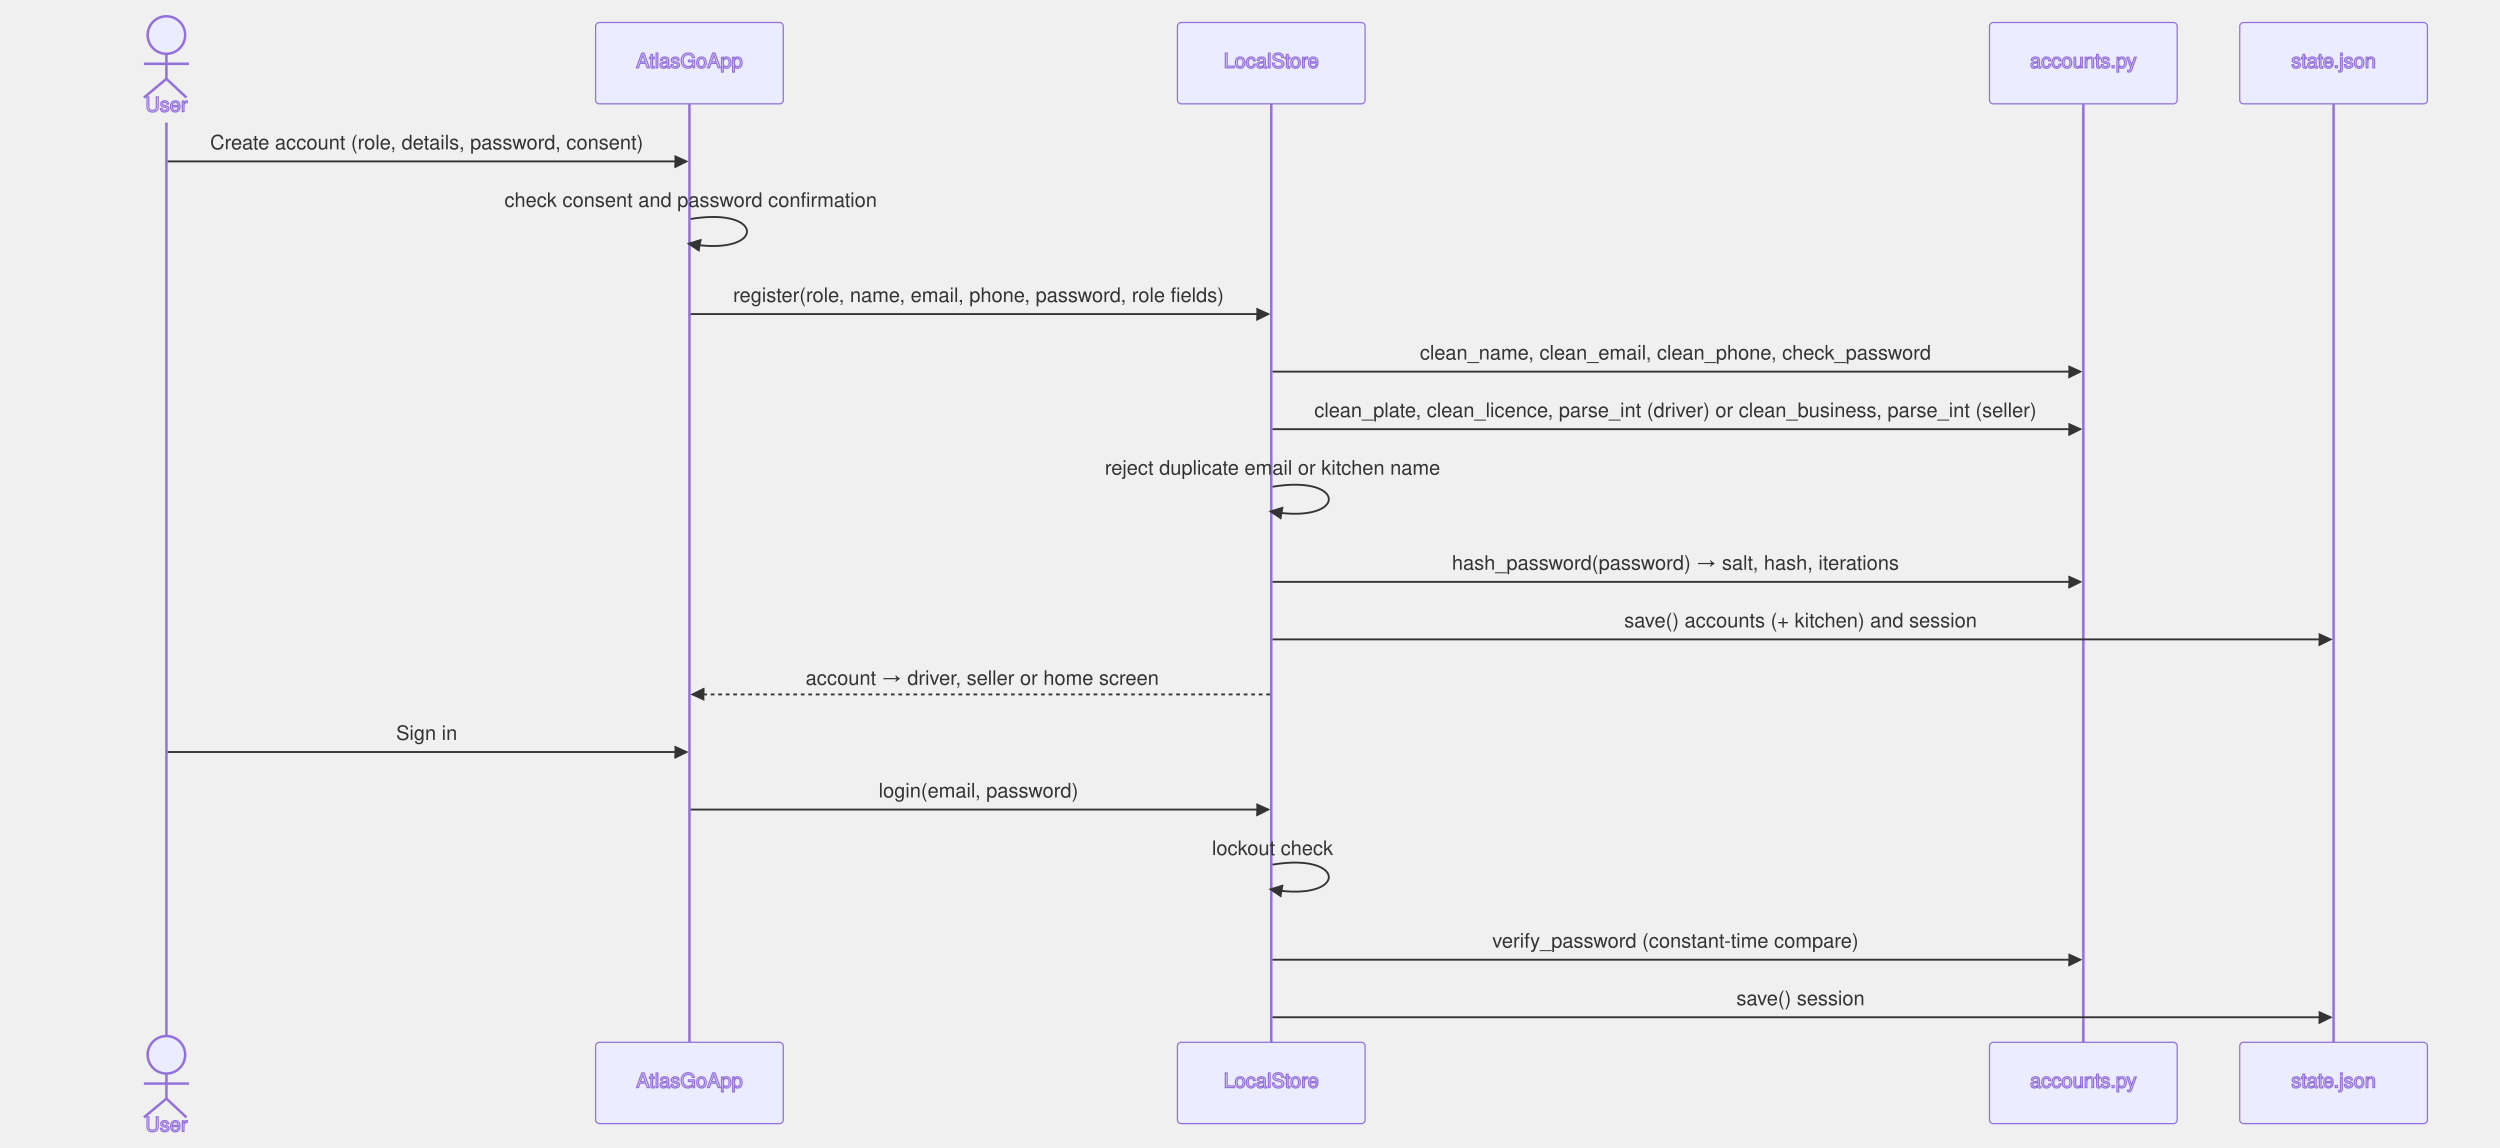
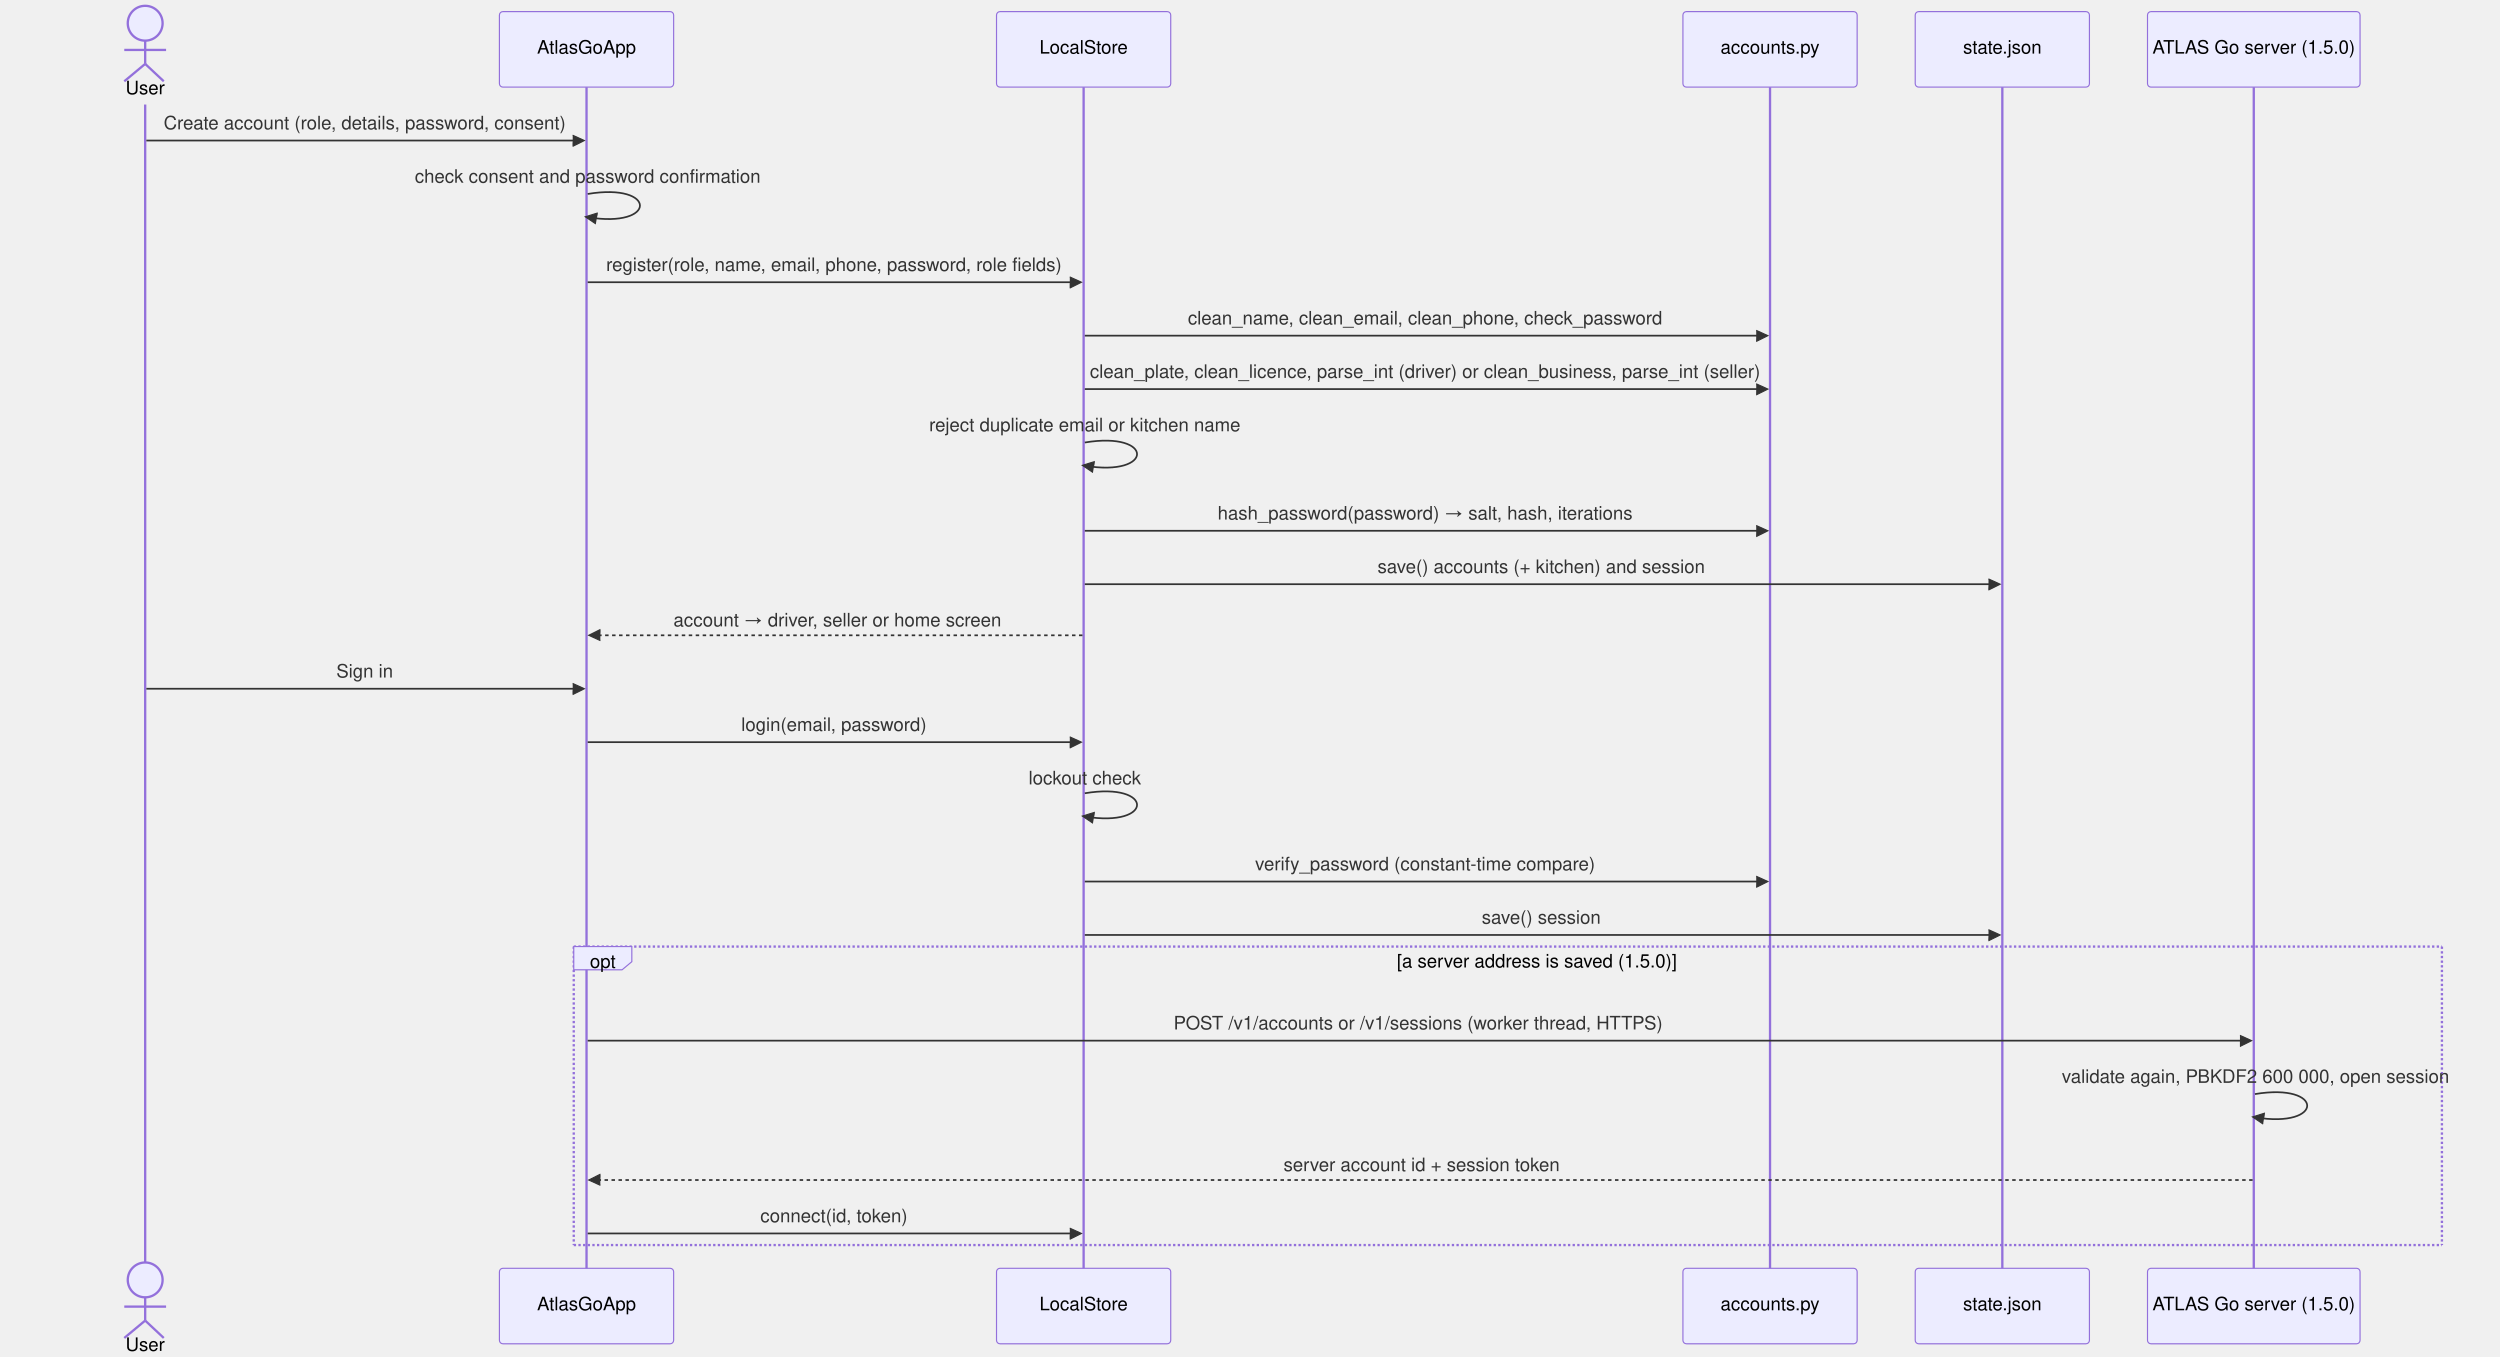
- <svg xmlns="http://www.w3.org/2000/svg" width="1998" height="917" font-family="Helvetica,Arial,sans-serif" style="background-color:#fff" viewBox="-58 -18 1998 917">
-   <rect width="150" height="65" x="1732" y="815" fill="#ececff" stroke="#9370db" rx="3" ry="3" />
-   <text x="1807" y="847.5" fill="#ececff" stroke="#9370db" alignment-baseline="central" dominant-baseline="central" font-size="16" text-anchor="middle">
-     <tspan x="1807" dy="0">state.json</tspan>
-   </text>
-   <rect width="150" height="65" x="1532" y="815" fill="#ececff" stroke="#9370db" rx="3" ry="3" />
-   <text x="1607" y="847.5" fill="#ececff" stroke="#9370db" alignment-baseline="central" dominant-baseline="central" font-size="16" text-anchor="middle">
-     <tspan x="1607" dy="0">accounts.py</tspan>
-   </text>
-   <rect width="150" height="65" x="883" y="815" fill="#ececff" stroke="#9370db" rx="3" ry="3" />
-   <text x="958" y="847.5" fill="#ececff" stroke="#9370db" alignment-baseline="central" dominant-baseline="central" font-size="16" text-anchor="middle">
-     <tspan x="958" dy="0">LocalStore</tspan>
-   </text>
-   <rect width="150" height="65" x="418" y="815" fill="#ececff" stroke="#9370db" rx="3" ry="3" />
-   <text x="493" y="847.5" fill="#ececff" stroke="#9370db" alignment-baseline="central" dominant-baseline="central" font-size="16" text-anchor="middle">
-     <tspan x="493" dy="0">AtlasGoApp</tspan>
-   </text>
-   <path fill="#ececff" stroke="#9370db" stroke-width="2" d="M1807 65v750" />
-   <rect width="150" height="65" x="1732" fill="#ececff" stroke="#9370db" rx="3" ry="3" />
-   <text x="1807" y="32.5" fill="#ececff" stroke="#9370db" alignment-baseline="central" dominant-baseline="central" font-size="16" text-anchor="middle">
-     <tspan x="1807" dy="0">state.json</tspan>
-   </text>
-   <path fill="#ececff" stroke="#9370db" stroke-width="2" d="M1607 65v750" />
-   <rect width="150" height="65" x="1532" fill="#ececff" stroke="#9370db" rx="3" ry="3" />
-   <text x="1607" y="32.5" fill="#ececff" stroke="#9370db" alignment-baseline="central" dominant-baseline="central" font-size="16" text-anchor="middle">
-     <tspan x="1607" dy="0">accounts.py</tspan>
-   </text>
-   <path fill="#ececff" stroke="#9370db" stroke-width="2" d="M958 65v750" />
-   <rect width="150" height="65" x="883" fill="#ececff" stroke="#9370db" rx="3" ry="3" />
-   <text x="958" y="32.5" fill="#ececff" stroke="#9370db" alignment-baseline="central" dominant-baseline="central" font-size="16" text-anchor="middle">
-     <tspan x="958" dy="0">LocalStore</tspan>
-   </text>
-   <path fill="#ececff" stroke="#9370db" stroke-width="2" d="M493 65v750" />
-   <rect width="150" height="65" x="418" fill="#ececff" stroke="#9370db" rx="3" ry="3" />
-   <text x="493" y="32.5" fill="#ececff" stroke="#9370db" alignment-baseline="central" dominant-baseline="central" font-size="16" text-anchor="middle">
-     <tspan x="493" dy="0">AtlasGoApp</tspan>
-   </text>
-   <path fill="#ececff" stroke="#9370db" stroke-width="2" d="M75 80v735" />
-   <defs>
-     <marker id="a" markerHeight="12" markerUnits="userSpaceOnUse" markerWidth="12" orient="auto-start-reverse" refX="7.9" refY="5">
-       <path fill="#333" stroke="#333" d="m-1 0 11 5-10 5z" />
-     </marker>
-   </defs>
-   <g fill="#ececff" stroke="#9370db">
-     <path stroke-width="2" d="M75 25v20M57 33h36M57 60l18-15m0 0 16 15" />
-     <circle cx="75" cy="10" r="15" stroke-width="2" />
-     <text x="75" y="67.5" alignment-baseline="central" dominant-baseline="central" font-size="16" text-anchor="middle">
+ <svg xmlns="http://www.w3.org/2000/svg" id="d1" width="100%" style="max-width: 2152.5px; background-color: transparent;" viewBox="-50 -10 2152.5 1168" role="graphics-document document" aria-roledescription="sequence">
+   <g>
+     <rect x="1799" y="1082" fill="#eaeaea" stroke="#666" width="183" height="65" name="Server" rx="3" ry="3" class="actor actor-bottom" />
+     <text x="1890.5" y="1114.5" dominant-baseline="central" alignment-baseline="central" class="actor actor-box" style="text-anchor: middle; font-size: 16px; font-weight: 400;">
+       <tspan x="1890.5" dy="0">ATLAS Go server (1.5.0)</tspan>
+     </text>
+   </g>
+   <g>
+     <rect x="1599" y="1082" fill="#eaeaea" stroke="#666" width="150" height="65" name="File" rx="3" ry="3" class="actor actor-bottom" />
+     <text x="1674" y="1114.5" dominant-baseline="central" alignment-baseline="central" class="actor actor-box" style="text-anchor: middle; font-size: 16px; font-weight: 400;">
+       <tspan x="1674" dy="0">state.json</tspan>
+     </text>
+   </g>
+   <g>
+     <rect x="1399" y="1082" fill="#eaeaea" stroke="#666" width="150" height="65" name="Acc" rx="3" ry="3" class="actor actor-bottom" />
+     <text x="1474" y="1114.5" dominant-baseline="central" alignment-baseline="central" class="actor actor-box" style="text-anchor: middle; font-size: 16px; font-weight: 400;">
+       <tspan x="1474" dy="0">accounts.py</tspan>
+     </text>
+   </g>
+   <g>
+     <rect x="808" y="1082" fill="#eaeaea" stroke="#666" width="150" height="65" name="Store" rx="3" ry="3" class="actor actor-bottom" />
+     <text x="883" y="1114.5" dominant-baseline="central" alignment-baseline="central" class="actor actor-box" style="text-anchor: middle; font-size: 16px; font-weight: 400;">
+       <tspan x="883" dy="0">LocalStore</tspan>
+     </text>
+   </g>
+   <g>
+     <rect x="380" y="1082" fill="#eaeaea" stroke="#666" width="150" height="65" name="UI" rx="3" ry="3" class="actor actor-bottom" />
+     <text x="455" y="1114.5" dominant-baseline="central" alignment-baseline="central" class="actor actor-box" style="text-anchor: middle; font-size: 16px; font-weight: 400;">
+       <tspan x="455" dy="0">AtlasGoApp</tspan>
+     </text>
+   </g>
+   <g />
+   <g>
+     <line id="actor5" x1="1890.5" y1="65" x2="1890.5" y2="1082" class="actor-line 200" stroke-width="0.5px" stroke="#999" name="Server" data-et="life-line" data-id="Server" />
+     <g id="root-5" data-et="participant" data-type="participant" data-id="Server">
+       <rect x="1799" y="0" fill="#eaeaea" stroke="#666" width="183" height="65" name="Server" rx="3" ry="3" class="actor actor-top" />
+       <text x="1890.5" y="32.5" dominant-baseline="central" alignment-baseline="central" class="actor actor-box" style="text-anchor: middle; font-size: 16px; font-weight: 400;">
+         <tspan x="1890.5" dy="0">ATLAS Go server (1.5.0)</tspan>
+       </text>
+     </g>
+   </g>
+   <g>
+     <line id="actor4" x1="1674" y1="65" x2="1674" y2="1082" class="actor-line 200" stroke-width="0.5px" stroke="#999" name="File" data-et="life-line" data-id="File" />
+     <g id="root-4" data-et="participant" data-type="participant" data-id="File">
+       <rect x="1599" y="0" fill="#eaeaea" stroke="#666" width="150" height="65" name="File" rx="3" ry="3" class="actor actor-top" />
+       <text x="1674" y="32.5" dominant-baseline="central" alignment-baseline="central" class="actor actor-box" style="text-anchor: middle; font-size: 16px; font-weight: 400;">
+         <tspan x="1674" dy="0">state.json</tspan>
+       </text>
+     </g>
+   </g>
+   <g>
+     <line id="actor3" x1="1474" y1="65" x2="1474" y2="1082" class="actor-line 200" stroke-width="0.5px" stroke="#999" name="Acc" data-et="life-line" data-id="Acc" />
+     <g id="root-3" data-et="participant" data-type="participant" data-id="Acc">
+       <rect x="1399" y="0" fill="#eaeaea" stroke="#666" width="150" height="65" name="Acc" rx="3" ry="3" class="actor actor-top" />
+       <text x="1474" y="32.5" dominant-baseline="central" alignment-baseline="central" class="actor actor-box" style="text-anchor: middle; font-size: 16px; font-weight: 400;">
+         <tspan x="1474" dy="0">accounts.py</tspan>
+       </text>
+     </g>
+   </g>
+   <g>
+     <line id="actor2" x1="883" y1="65" x2="883" y2="1082" class="actor-line 200" stroke-width="0.5px" stroke="#999" name="Store" data-et="life-line" data-id="Store" />
+     <g id="root-2" data-et="participant" data-type="participant" data-id="Store">
+       <rect x="808" y="0" fill="#eaeaea" stroke="#666" width="150" height="65" name="Store" rx="3" ry="3" class="actor actor-top" />
+       <text x="883" y="32.5" dominant-baseline="central" alignment-baseline="central" class="actor actor-box" style="text-anchor: middle; font-size: 16px; font-weight: 400;">
+         <tspan x="883" dy="0">LocalStore</tspan>
+       </text>
+     </g>
+   </g>
+   <g>
+     <line id="actor1" x1="455" y1="65" x2="455" y2="1082" class="actor-line 200" stroke-width="0.5px" stroke="#999" name="UI" data-et="life-line" data-id="UI" />
+     <g id="root-1" data-et="participant" data-type="participant" data-id="UI">
+       <rect x="380" y="0" fill="#eaeaea" stroke="#666" width="150" height="65" name="UI" rx="3" ry="3" class="actor actor-top" />
+       <text x="455" y="32.5" dominant-baseline="central" alignment-baseline="central" class="actor actor-box" style="text-anchor: middle; font-size: 16px; font-weight: 400;">
+         <tspan x="455" dy="0">AtlasGoApp</tspan>
+       </text>
+     </g>
+   </g>
+   <g>
+     <line id="actor0" x1="75" y1="80" x2="75" y2="1082" class="actor-line 200" stroke-width="0.5px" stroke="#999" name="User" data-et="life-line" data-id="User" />
+   </g>
+   <style>#d1{font-family:Helvetica,Arial,sans-serif;font-size:16px;fill:#333;}@keyframes edge-animation-frame{from{stroke-dashoffset:0;}}@keyframes dash{to{stroke-dashoffset:0;}}#d1 .edge-animation-slow{stroke-dasharray:9,5!important;stroke-dashoffset:900;animation:dash 50s linear infinite;stroke-linecap:round;}#d1 .edge-animation-fast{stroke-dasharray:9,5!important;stroke-dashoffset:900;animation:dash 20s linear infinite;stroke-linecap:round;}#d1 .error-icon{fill:#552222;}#d1 .error-text{fill:#552222;stroke:#552222;}#d1 .edge-thickness-normal{stroke-width:1px;}#d1 .edge-thickness-thick{stroke-width:3.5px;}#d1 .edge-pattern-solid{stroke-dasharray:0;}#d1 .edge-thickness-invisible{stroke-width:0;fill:none;}#d1 .edge-pattern-dashed{stroke-dasharray:3;}#d1 .edge-pattern-dotted{stroke-dasharray:2;}#d1 .marker{fill:#333333;stroke:#333333;}#d1 .marker.cross{stroke:#333333;}#d1 svg{font-family:Helvetica,Arial,sans-serif;font-size:16px;}#d1 p{margin:0;}#d1 .actor{stroke:#9370DB;fill:#ECECFF;stroke-width:1;}#d1 rect.actor.outer-path[data-look="neo"]{filter:drop-shadow(1px 2px 2px rgba(185, 185, 185, 1));}#d1 rect.note[data-look="neo"]{stroke:#aaaa33;fill:#fff5ad;filter:drop-shadow(1px 2px 2px rgba(185, 185, 185, 1));}#d1 text.actor&gt;tspan{fill:black;stroke:none;}#d1 .actor-line{stroke:#9370DB;}#d1 .innerArc{stroke-width:1.5;stroke-dasharray:none;}#d1 .messageLine0{stroke-width:1.5;stroke-dasharray:none;stroke:#333;}#d1 .messageLine1{stroke-width:1.5;stroke-dasharray:2,2;stroke:#333;}#d1 [id$="-arrowhead"] path{fill:#333;stroke:#333;}#d1 .sequenceNumber{fill:white;}#d1 [id$="-sequencenumber"]{fill:#333;}#d1 [id$="-crosshead"] path{fill:#333;stroke:#333;}#d1 .messageText{fill:#333;stroke:none;}#d1 .labelBox{stroke:#9370DB;fill:#ECECFF;filter:none;}#d1 .labelText,#d1 .labelText&gt;tspan{fill:black;stroke:none;}#d1 .loopText,#d1 .loopText&gt;tspan{fill:black;stroke:none;}#d1 .sectionTitle,#d1 .sectionTitle&gt;tspan{fill:black;stroke:none;}#d1 .loopLine{stroke-width:2px;stroke-dasharray:2,2;stroke:#9370DB;fill:#9370DB;}#d1 .note{stroke:#aaaa33;fill:#fff5ad;}#d1 .noteText,#d1 .noteText&gt;tspan{fill:black;stroke:none;font-weight:normal;}#d1 .activation0{fill:#f4f4f4;stroke:#666;}#d1 .activation1{fill:#f4f4f4;stroke:#666;}#d1 .activation2{fill:#f4f4f4;stroke:#666;}#d1 .actorPopupMenu{position:absolute;}#d1 .actorPopupMenuPanel{position:absolute;fill:#ECECFF;box-shadow:0px 8px 16px 0px rgba(0,0,0,0.2);filter:drop-shadow(3px 5px 2px rgb(0 0 0 / 0.4));}#d1 .actor-man circle,#d1 line{fill:#ECECFF;stroke-width:2px;}#d1 g rect.rect{filter:drop-shadow(1px 2px 2px rgba(185, 185, 185, 1));stroke:#9370DB;}#d1 .node .neo-node{stroke:#9370DB;}#d1 [data-look="neo"].node rect,#d1 [data-look="neo"].cluster rect,#d1 [data-look="neo"].node polygon{stroke:#9370DB;filter:drop-shadow(1px 2px 2px rgba(185, 185, 185, 1));}#d1 [data-look="neo"].swimlane.cluster rect{filter:none;}#d1 [data-look="neo"].node path{stroke:#9370DB;stroke-width:1px;}#d1 [data-look="neo"].node .outer-path{filter:drop-shadow(1px 2px 2px rgba(185, 185, 185, 1));}#d1 [data-look="neo"].node .neo-line path{stroke:#9370DB;filter:none;}#d1 [data-look="neo"].node circle{stroke:#9370DB;filter:drop-shadow(1px 2px 2px rgba(185, 185, 185, 1));}#d1 [data-look="neo"].node circle .state-start{fill:#000000;}#d1 [data-look="neo"].icon-shape .icon{fill:#9370DB;filter:drop-shadow(1px 2px 2px rgba(185, 185, 185, 1));}#d1 [data-look="neo"].icon-shape .icon-neo path{stroke:#9370DB;filter:drop-shadow(1px 2px 2px rgba(185, 185, 185, 1));}#d1 :root{--mermaid-font-family:"trebuchet ms",verdana,arial,sans-serif;}</style>
+   <g />
+   <defs>
+     <symbol id="d1-computer" width="24" height="24">
+       <path transform="scale(.5)" d="M2 2v13h20v-13h-20zm18 11h-16v-9h16v9zm-10.228 6l.466-1h3.524l.467 1h-4.457zm14.228 3h-24l2-6h2.104l-1.33 4h18.45l-1.297-4h2.073l2 6zm-5-10h-14v-7h14v7z" />
+     </symbol>
+   </defs>
+   <defs>
+     <symbol id="d1-database" fill-rule="evenodd" clip-rule="evenodd">
+       <path transform="scale(.5)" d="M12.258.001l.256.004.255.005.253.008.251.01.249.012.247.015.246.016.242.019.241.02.239.023.236.024.233.027.231.028.229.031.225.032.223.034.22.036.217.038.214.04.211.041.208.043.205.045.201.046.198.048.194.05.191.051.187.053.183.054.18.056.175.057.172.059.168.06.163.061.16.063.155.064.15.066.074.033.073.033.071.034.07.034.069.035.068.035.067.035.066.035.064.036.064.036.062.036.06.036.06.037.058.037.058.037.055.038.055.038.053.038.052.038.051.039.05.039.048.039.047.039.045.04.044.04.043.04.041.04.04.041.039.041.037.041.036.041.034.041.033.042.032.042.03.042.029.042.027.042.026.043.024.043.023.043.021.043.02.043.018.044.017.043.015.044.013.044.012.044.011.045.009.044.007.045.006.045.004.045.002.045.001.045v17l-.001.045-.002.045-.004.045-.006.045-.007.045-.009.044-.011.045-.012.044-.013.044-.015.044-.017.043-.018.044-.02.043-.021.043-.023.043-.024.043-.026.043-.027.042-.029.042-.03.042-.032.042-.033.042-.034.041-.036.041-.037.041-.039.041-.04.041-.041.04-.043.04-.044.04-.045.04-.047.039-.048.039-.05.039-.051.039-.052.038-.053.038-.055.038-.055.038-.058.037-.058.037-.06.037-.06.036-.062.036-.064.036-.064.036-.066.035-.067.035-.068.035-.069.035-.07.034-.071.034-.073.033-.074.033-.15.066-.155.064-.16.063-.163.061-.168.06-.172.059-.175.057-.18.056-.183.054-.187.053-.191.051-.194.05-.198.048-.201.046-.205.045-.208.043-.211.041-.214.04-.217.038-.22.036-.223.034-.225.032-.229.031-.231.028-.233.027-.236.024-.239.023-.241.02-.242.019-.246.016-.247.015-.249.012-.251.01-.253.008-.255.005-.256.004-.258.001-.258-.001-.256-.004-.255-.005-.253-.008-.251-.01-.249-.012-.247-.015-.245-.016-.243-.019-.241-.02-.238-.023-.236-.024-.234-.027-.231-.028-.228-.031-.226-.032-.223-.034-.22-.036-.217-.038-.214-.04-.211-.041-.208-.043-.204-.045-.201-.046-.198-.048-.195-.05-.19-.051-.187-.053-.184-.054-.179-.056-.176-.057-.172-.059-.167-.06-.164-.061-.159-.063-.155-.064-.151-.066-.074-.033-.072-.033-.072-.034-.07-.034-.069-.035-.068-.035-.067-.035-.066-.035-.064-.036-.063-.036-.062-.036-.061-.036-.06-.037-.058-.037-.057-.037-.056-.038-.055-.038-.053-.038-.052-.038-.051-.039-.049-.039-.049-.039-.046-.039-.046-.04-.044-.04-.043-.04-.041-.04-.04-.041-.039-.041-.037-.041-.036-.041-.034-.041-.033-.042-.032-.042-.03-.042-.029-.042-.027-.042-.026-.043-.024-.043-.023-.043-.021-.043-.02-.043-.018-.044-.017-.043-.015-.044-.013-.044-.012-.044-.011-.045-.009-.044-.007-.045-.006-.045-.004-.045-.002-.045-.001-.045v-17l.001-.045.002-.045.004-.045.006-.045.007-.045.009-.044.011-.045.012-.044.013-.044.015-.044.017-.043.018-.044.02-.043.021-.043.023-.043.024-.043.026-.043.027-.042.029-.042.03-.042.032-.042.033-.042.034-.041.036-.041.037-.041.039-.041.04-.041.041-.04.043-.04.044-.04.046-.04.046-.039.049-.039.049-.039.051-.039.052-.038.053-.038.055-.038.056-.038.057-.037.058-.037.06-.037.061-.036.062-.036.063-.036.064-.036.066-.035.067-.035.068-.035.069-.035.07-.034.072-.034.072-.033.074-.033.151-.066.155-.064.159-.063.164-.061.167-.06.172-.059.176-.057.179-.056.184-.054.187-.053.19-.051.195-.05.198-.048.201-.046.204-.045.208-.043.211-.041.214-.04.217-.038.22-.036.223-.034.226-.032.228-.031.231-.028.234-.027.236-.024.238-.023.241-.02.243-.019.245-.016.247-.015.249-.012.251-.01.253-.008.255-.005.256-.004.258-.001.258.001zm-9.258 20.499v.01l.001.021.003.021.004.022.005.021.006.022.007.022.009.023.01.022.011.023.012.023.013.023.015.023.016.024.017.023.018.024.019.024.021.024.022.025.023.024.024.025.052.049.056.05.061.051.066.051.07.051.075.051.079.052.084.052.088.052.092.052.097.052.102.051.105.052.11.052.114.051.119.051.123.051.127.05.131.05.135.05.139.048.144.049.147.047.152.047.155.047.16.045.163.045.167.043.171.043.176.041.178.041.183.039.187.039.19.037.194.035.197.035.202.033.204.031.209.03.212.029.216.027.219.025.222.024.226.021.23.02.233.018.236.016.24.015.243.012.246.01.249.008.253.005.256.004.259.001.26-.001.257-.004.254-.005.25-.008.247-.011.244-.012.241-.014.237-.016.233-.018.231-.021.226-.021.224-.024.22-.026.216-.027.212-.028.21-.031.205-.031.202-.034.198-.034.194-.036.191-.037.187-.039.183-.04.179-.04.175-.042.172-.043.168-.044.163-.045.16-.046.155-.046.152-.047.148-.048.143-.049.139-.049.136-.05.131-.05.126-.05.123-.051.118-.052.114-.051.11-.052.106-.052.101-.052.096-.052.092-.052.088-.053.083-.051.079-.052.074-.052.07-.051.065-.051.06-.051.056-.05.051-.05.023-.024.023-.025.021-.024.02-.024.019-.024.018-.024.017-.024.015-.023.014-.024.013-.023.012-.023.01-.023.01-.022.008-.022.006-.022.006-.022.004-.022.004-.021.001-.021.001-.021v-4.127l-.077.055-.08.053-.083.054-.085.053-.087.052-.09.052-.093.051-.095.05-.097.05-.1.049-.102.049-.105.048-.106.047-.109.047-.111.046-.114.045-.115.045-.118.044-.12.043-.122.042-.124.042-.126.041-.128.04-.13.04-.132.038-.134.038-.135.037-.138.037-.139.035-.142.035-.143.034-.144.033-.147.032-.148.031-.15.03-.151.03-.153.029-.154.027-.156.027-.158.026-.159.025-.161.024-.162.023-.163.022-.165.021-.166.02-.167.019-.169.018-.169.017-.171.016-.173.015-.173.014-.175.013-.175.012-.177.011-.178.01-.179.008-.179.008-.181.006-.182.005-.182.004-.184.003-.184.002h-.37l-.184-.002-.184-.003-.182-.004-.182-.005-.181-.006-.179-.008-.179-.008-.178-.01-.176-.011-.176-.012-.175-.013-.173-.014-.172-.015-.171-.016-.17-.017-.169-.018-.167-.019-.166-.02-.165-.021-.163-.022-.162-.023-.161-.024-.159-.025-.157-.026-.156-.027-.155-.027-.153-.029-.151-.03-.15-.03-.148-.031-.146-.032-.145-.033-.143-.034-.141-.035-.14-.035-.137-.037-.136-.037-.134-.038-.132-.038-.13-.04-.128-.04-.126-.041-.124-.042-.122-.042-.12-.044-.117-.043-.116-.045-.113-.045-.112-.046-.109-.047-.106-.047-.105-.048-.102-.049-.1-.049-.097-.05-.095-.05-.093-.052-.09-.051-.087-.052-.085-.053-.083-.054-.08-.054-.077-.054v4.127zm0-5.654v.011l.001.021.003.021.004.021.005.022.006.022.007.022.009.022.01.022.011.023.012.023.013.023.015.024.016.023.017.024.018.024.019.024.021.024.022.024.023.025.024.024.052.05.056.05.061.05.066.051.07.051.075.052.079.051.084.052.088.052.092.052.097.052.102.052.105.052.11.051.114.051.119.052.123.05.127.051.131.05.135.049.139.049.144.048.147.048.152.047.155.046.16.045.163.045.167.044.171.042.176.042.178.04.183.04.187.038.19.037.194.036.197.034.202.033.204.032.209.03.212.028.216.027.219.025.222.024.226.022.23.02.233.018.236.016.24.014.243.012.246.01.249.008.253.006.256.003.259.001.26-.001.257-.003.254-.006.25-.008.247-.01.244-.012.241-.015.237-.016.233-.018.231-.02.226-.022.224-.024.22-.025.216-.027.212-.029.21-.03.205-.032.202-.033.198-.035.194-.036.191-.037.187-.039.183-.039.179-.041.175-.042.172-.043.168-.044.163-.045.16-.045.155-.047.152-.047.148-.048.143-.048.139-.05.136-.049.131-.05.126-.051.123-.051.118-.051.114-.052.11-.052.106-.052.101-.052.096-.052.092-.052.088-.052.083-.052.079-.052.074-.051.07-.052.065-.051.06-.05.056-.051.051-.049.023-.025.023-.024.021-.025.02-.024.019-.024.018-.024.017-.024.015-.023.014-.023.013-.024.012-.022.01-.023.01-.023.008-.022.006-.022.006-.022.004-.021.004-.022.001-.021.001-.021v-4.139l-.077.054-.08.054-.083.054-.085.052-.087.053-.09.051-.093.051-.095.051-.097.05-.1.049-.102.049-.105.048-.106.047-.109.047-.111.046-.114.045-.115.044-.118.044-.12.044-.122.042-.124.042-.126.041-.128.04-.13.039-.132.039-.134.038-.135.037-.138.036-.139.036-.142.035-.143.033-.144.033-.147.033-.148.031-.15.03-.151.03-.153.028-.154.028-.156.027-.158.026-.159.025-.161.024-.162.023-.163.022-.165.021-.166.02-.167.019-.169.018-.169.017-.171.016-.173.015-.173.014-.175.013-.175.012-.177.011-.178.009-.179.009-.179.007-.181.007-.182.005-.182.004-.184.003-.184.002h-.37l-.184-.002-.184-.003-.182-.004-.182-.005-.181-.007-.179-.007-.179-.009-.178-.009-.176-.011-.176-.012-.175-.013-.173-.014-.172-.015-.171-.016-.17-.017-.169-.018-.167-.019-.166-.02-.165-.021-.163-.022-.162-.023-.161-.024-.159-.025-.157-.026-.156-.027-.155-.028-.153-.028-.151-.03-.15-.03-.148-.031-.146-.033-.145-.033-.143-.033-.141-.035-.14-.036-.137-.036-.136-.037-.134-.038-.132-.039-.13-.039-.128-.04-.126-.041-.124-.042-.122-.043-.12-.043-.117-.044-.116-.044-.113-.046-.112-.046-.109-.046-.106-.047-.105-.048-.102-.049-.1-.049-.097-.05-.095-.051-.093-.051-.09-.051-.087-.053-.085-.052-.083-.054-.08-.054-.077-.054v4.139zm0-5.666v.011l.001.02.003.022.004.021.005.022.006.021.007.022.009.023.01.022.011.023.012.023.013.023.015.023.016.024.017.024.018.023.019.024.021.025.022.024.023.024.024.025.052.05.056.05.061.05.066.051.07.051.075.052.079.051.084.052.088.052.092.052.097.052.102.052.105.051.11.052.114.051.119.051.123.051.127.05.131.05.135.05.139.049.144.048.147.048.152.047.155.046.16.045.163.045.167.043.171.043.176.042.178.04.183.04.187.038.19.037.194.036.197.034.202.033.204.032.209.03.212.028.216.027.219.025.222.024.226.021.23.02.233.018.236.017.24.014.243.012.246.01.249.008.253.006.256.003.259.001.26-.001.257-.003.254-.006.25-.008.247-.01.244-.013.241-.014.237-.016.233-.018.231-.02.226-.022.224-.024.22-.025.216-.027.212-.029.21-.03.205-.032.202-.033.198-.035.194-.036.191-.037.187-.039.183-.039.179-.041.175-.042.172-.043.168-.044.163-.045.16-.045.155-.047.152-.047.148-.048.143-.049.139-.049.136-.049.131-.051.126-.05.123-.051.118-.052.114-.051.11-.052.106-.052.101-.052.096-.052.092-.052.088-.052.083-.052.079-.052.074-.052.07-.051.065-.051.06-.051.056-.05.051-.049.023-.025.023-.025.021-.024.02-.024.019-.024.018-.024.017-.024.015-.023.014-.024.013-.023.012-.023.01-.022.01-.023.008-.022.006-.022.006-.022.004-.022.004-.021.001-.021.001-.021v-4.153l-.077.054-.08.054-.083.053-.085.053-.087.053-.09.051-.093.051-.095.051-.097.05-.1.049-.102.048-.105.048-.106.048-.109.046-.111.046-.114.046-.115.044-.118.044-.12.043-.122.043-.124.042-.126.041-.128.04-.13.039-.132.039-.134.038-.135.037-.138.036-.139.036-.142.034-.143.034-.144.033-.147.032-.148.032-.15.03-.151.03-.153.028-.154.028-.156.027-.158.026-.159.024-.161.024-.162.023-.163.023-.165.021-.166.02-.167.019-.169.018-.169.017-.171.016-.173.015-.173.014-.175.013-.175.012-.177.01-.178.01-.179.009-.179.007-.181.006-.182.006-.182.004-.184.003-.184.001-.185.001-.185-.001-.184-.001-.184-.003-.182-.004-.182-.006-.181-.006-.179-.007-.179-.009-.178-.01-.176-.01-.176-.012-.175-.013-.173-.014-.172-.015-.171-.016-.17-.017-.169-.018-.167-.019-.166-.02-.165-.021-.163-.023-.162-.023-.161-.024-.159-.024-.157-.026-.156-.027-.155-.028-.153-.028-.151-.03-.15-.03-.148-.032-.146-.032-.145-.033-.143-.034-.141-.034-.14-.036-.137-.036-.136-.037-.134-.038-.132-.039-.13-.039-.128-.041-.126-.041-.124-.041-.122-.043-.12-.043-.117-.044-.116-.044-.113-.046-.112-.046-.109-.046-.106-.048-.105-.048-.102-.048-.1-.05-.097-.049-.095-.051-.093-.051-.09-.052-.087-.052-.085-.053-.083-.053-.08-.054-.077-.054v4.153zm8.74-8.179l-.257.004-.254.005-.25.008-.247.011-.244.012-.241.014-.237.016-.233.018-.231.021-.226.022-.224.023-.22.026-.216.027-.212.028-.21.031-.205.032-.202.033-.198.034-.194.036-.191.038-.187.038-.183.04-.179.041-.175.042-.172.043-.168.043-.163.045-.16.046-.155.046-.152.048-.148.048-.143.048-.139.049-.136.05-.131.05-.126.051-.123.051-.118.051-.114.052-.11.052-.106.052-.101.052-.096.052-.092.052-.088.052-.083.052-.079.052-.074.051-.07.052-.065.051-.06.05-.056.05-.051.05-.023.025-.023.024-.021.024-.02.025-.019.024-.018.024-.017.023-.015.024-.014.023-.013.023-.012.023-.01.023-.01.022-.008.022-.006.023-.006.021-.004.022-.004.021-.001.021-.001.021.001.021.001.021.004.021.004.022.006.021.006.023.008.022.01.022.01.023.012.023.013.023.014.023.015.024.017.023.018.024.019.024.02.025.021.024.023.024.023.025.051.05.056.05.06.05.065.051.07.052.074.051.079.052.083.052.088.052.092.052.096.052.101.052.106.052.11.052.114.052.118.051.123.051.126.051.131.05.136.05.139.049.143.048.148.048.152.048.155.046.16.046.163.045.168.043.172.043.175.042.179.041.183.04.187.038.191.038.194.036.198.034.202.033.205.032.21.031.212.028.216.027.22.026.224.023.226.022.231.021.233.018.237.016.241.014.244.012.247.011.25.008.254.005.257.004.26.001.26-.001.257-.004.254-.005.25-.008.247-.011.244-.012.241-.014.237-.016.233-.018.231-.021.226-.022.224-.023.22-.026.216-.027.212-.028.21-.031.205-.032.202-.033.198-.034.194-.036.191-.038.187-.038.183-.04.179-.041.175-.042.172-.043.168-.043.163-.045.16-.046.155-.046.152-.048.148-.048.143-.048.139-.049.136-.05.131-.05.126-.051.123-.051.118-.051.114-.052.11-.052.106-.052.101-.052.096-.052.092-.052.088-.052.083-.052.079-.052.074-.051.07-.052.065-.051.06-.05.056-.05.051-.05.023-.025.023-.024.021-.024.02-.025.019-.024.018-.024.017-.023.015-.024.014-.023.013-.023.012-.023.01-.023.01-.022.008-.022.006-.023.006-.021.004-.022.004-.021.001-.021.001-.021-.001-.021-.001-.021-.004-.021-.004-.022-.006-.021-.006-.023-.008-.022-.01-.022-.01-.023-.012-.023-.013-.023-.014-.023-.015-.024-.017-.023-.018-.024-.019-.024-.02-.025-.021-.024-.023-.024-.023-.025-.051-.05-.056-.05-.06-.05-.065-.051-.07-.052-.074-.051-.079-.052-.083-.052-.088-.052-.092-.052-.096-.052-.101-.052-.106-.052-.11-.052-.114-.052-.118-.051-.123-.051-.126-.051-.131-.05-.136-.05-.139-.049-.143-.048-.148-.048-.152-.048-.155-.046-.16-.046-.163-.045-.168-.043-.172-.043-.175-.042-.179-.041-.183-.04-.187-.038-.191-.038-.194-.036-.198-.034-.202-.033-.205-.032-.21-.031-.212-.028-.216-.027-.22-.026-.224-.023-.226-.022-.231-.021-.233-.018-.237-.016-.241-.014-.244-.012-.247-.011-.25-.008-.254-.005-.257-.004-.26-.001-.26.001z" />
+     </symbol>
+   </defs>
+   <defs>
+     <symbol id="d1-clock" width="24" height="24">
+       <path transform="scale(.5)" d="M12 2c5.514 0 10 4.486 10 10s-4.486 10-10 10-10-4.486-10-10 4.486-10 10-10zm0-2c-6.627 0-12 5.373-12 12s5.373 12 12 12 12-5.373 12-12-5.373-12-12-12zm5.848 12.459c.202.038.202.333.001.372-1.907.361-6.045 1.111-6.547 1.111-.719 0-1.301-.582-1.301-1.301 0-.512.77-5.447 1.125-7.445.034-.192.312-.181.343.014l.985 6.238 5.394 1.011z" />
+     </symbol>
+   </defs>
+   <defs>
+     <marker id="d1-arrowhead" refX="7.9" refY="5" markerUnits="userSpaceOnUse" markerWidth="12" markerHeight="12" orient="auto-start-reverse">
+       <path d="M -1 0 L 10 5 L 0 10 z" />
+     </marker>
+   </defs>
+   <defs>
+     <marker id="d1-crosshead" markerWidth="15" markerHeight="8" orient="auto" refX="4" refY="4.5">
+       <path fill="none" stroke="#000000" stroke-width="1pt" d="M 1,2 L 6,7 M 6,2 L 1,7" style="stroke-dasharray: 0, 0;" />
+     </marker>
+   </defs>
+   <defs>
+     <marker id="d1-filled-head" refX="15.5" refY="7" markerWidth="20" markerHeight="28" orient="auto">
+       <path d="M 18,7 L9,13 L14,7 L9,1 Z" />
+     </marker>
+   </defs>
+   <defs>
+     <marker id="d1-sequencenumber" refX="15" refY="15" markerWidth="60" markerHeight="40" orient="auto">
+       <circle cx="15" cy="15" r="6" />
+     </marker>
+   </defs>
+   <defs>
+     <marker id="d1-solidTopArrowHead" refX="7.9" refY="7.25" markerUnits="userSpaceOnUse" markerWidth="12" markerHeight="12" orient="auto-start-reverse">
+       <path d="M 0 0 L 10 8 L 0 8 z" />
+     </marker>
+   </defs>
+   <defs>
+     <marker id="d1-solidBottomArrowHead" refX="7.9" refY="0.75" markerUnits="userSpaceOnUse" markerWidth="12" markerHeight="12" orient="auto-start-reverse">
+       <path d="M 0 0 L 10 0 L 0 8 z" />
+     </marker>
+   </defs>
+   <defs>
+     <marker id="d1-stickTopArrowHead" refX="7.5" refY="7" markerUnits="userSpaceOnUse" markerWidth="12" markerHeight="12" orient="auto-start-reverse">
+       <path d="M 0 0 L 7 7" stroke="black" stroke-width="1.5" fill="none" />
+     </marker>
+   </defs>
+   <defs>
+     <marker id="d1-stickBottomArrowHead" refX="7.5" refY="0" markerUnits="userSpaceOnUse" markerWidth="12" markerHeight="12" orient="auto-start-reverse">
+       <path d="M 0 7 L 7 0" stroke="black" stroke-width="1.5" fill="none" />
+     </marker>
+   </defs>
+   <g data-et="control-structure" data-id="i19">
+     <line x1="444" y1="805" x2="2052.5" y2="805" class="loopLine" />
+     <line x1="2052.5" y1="805" x2="2052.5" y2="1062" class="loopLine" />
+     <line x1="444" y1="1062" x2="2052.5" y2="1062" class="loopLine" />
+     <line x1="444" y1="805" x2="444" y2="1062" class="loopLine" />
+     <polygon points="444,805 494,805 494,818 485.6,825 444,825" class="labelBox" />
+     <text x="469" y="818" text-anchor="middle" dominant-baseline="middle" alignment-baseline="middle" class="labelText" style="font-size: 16px; font-weight: 400;">opt</text>
+     <text x="1273.25" y="823" text-anchor="middle" class="loopText" style="font-size: 16px; font-weight: 400;">
+       <tspan x="1273.25">[a server address is saved (1.5.0)]</tspan>
+     </text>
+   </g>
+   <g class="actor-man actor-top" name="User" data-et="participant" data-type="actor" data-id="User" style="stroke: rgb(147, 112, 219);">
+     <line id="actor-man-torso0" x1="75" y1="25" x2="75" y2="45" />
+     <line id="actor-man-arms0" x1="57" y1="33" x2="93" y2="33" />
+     <line x1="57" y1="60" x2="75" y2="45" />
+     <line x1="75" y1="45" x2="91" y2="60" />
+     <circle cx="75" cy="10" r="15" width="150" height="65" />
+     <text x="75" y="67.5" dominant-baseline="central" alignment-baseline="central" class="actor actor-man" style="text-anchor: middle; font-size: 16px; font-weight: 400;">
      <tspan x="75" dy="0">User</tspan>
    </text>
  </g>
-   <text x="283" y="80" fill="#333" alignment-baseline="middle" dominant-baseline="middle" dy="1em" font-size="16" text-anchor="middle">Create account (role, details, password, consent)</text>
-   <path fill="none" stroke="#333" stroke-width="1.5" marker-end="url(#a)" d="M76 111h413" />
-   <text x="494" y="126" fill="#333" alignment-baseline="middle" dominant-baseline="middle" dy="1em" font-size="16" text-anchor="middle">check consent and password confirmation</text>
-   <path fill="none" stroke="#333" stroke-width="1.5" marker-end="url(#a)" d="M494 157c60-10 60 30 0 20" />
-   <text x="724" y="202" fill="#333" alignment-baseline="middle" dominant-baseline="middle" dy="1em" font-size="16" text-anchor="middle">register(role, name, email, phone, password, role fields)</text>
-   <path fill="none" stroke="#333" stroke-width="1.5" marker-end="url(#a)" d="M494 233h460" />
-   <text x="1281" y="248" fill="#333" alignment-baseline="middle" dominant-baseline="middle" dy="1em" font-size="16" text-anchor="middle">clean_name, clean_email, clean_phone, check_password</text>
-   <path fill="none" stroke="#333" stroke-width="1.5" marker-end="url(#a)" d="M959 279h644" />
-   <text x="1281" y="294" fill="#333" alignment-baseline="middle" dominant-baseline="middle" dy="1em" font-size="16" text-anchor="middle">clean_plate, clean_licence, parse_int (driver) or clean_business, parse_int (seller)</text>
-   <path fill="none" stroke="#333" stroke-width="1.5" marker-end="url(#a)" d="M959 325h644" />
-   <text x="959" y="340" fill="#333" alignment-baseline="middle" dominant-baseline="middle" dy="1em" font-size="16" text-anchor="middle">reject duplicate email or kitchen name</text>
-   <path fill="none" stroke="#333" stroke-width="1.5" marker-end="url(#a)" d="M959 371c60-10 60 30 0 20" />
-   <text x="1281" y="416" fill="#333" alignment-baseline="middle" dominant-baseline="middle" dy="1em" font-size="16" text-anchor="middle">hash_password(password) → salt, hash, iterations</text>
-   <path fill="none" stroke="#333" stroke-width="1.5" marker-end="url(#a)" d="M959 447h644" />
-   <text x="1381" y="462" fill="#333" alignment-baseline="middle" dominant-baseline="middle" dy="1em" font-size="16" text-anchor="middle">save() accounts (+ kitchen) and session</text>
-   <path fill="none" stroke="#333" stroke-width="1.5" marker-end="url(#a)" d="M959 493h844" />
-   <text x="727" y="508" fill="#333" alignment-baseline="middle" dominant-baseline="middle" dy="1em" font-size="16" text-anchor="middle">account → driver, seller or home screen</text>
-   <path fill="none" stroke="#333" stroke-dasharray="3px,3px" stroke-width="1.5" marker-end="url(#a)" d="M957 537H497" />
-   <text x="283" y="552" fill="#333" alignment-baseline="middle" dominant-baseline="middle" dy="1em" font-size="16" text-anchor="middle">Sign in</text>
-   <path fill="none" stroke="#333" stroke-width="1.5" marker-end="url(#a)" d="M76 583h413" />
-   <text x="724" y="598" fill="#333" alignment-baseline="middle" dominant-baseline="middle" dy="1em" font-size="16" text-anchor="middle">login(email, password)</text>
-   <path fill="none" stroke="#333" stroke-width="1.5" marker-end="url(#a)" d="M494 629h460" />
-   <text x="959" y="644" fill="#333" alignment-baseline="middle" dominant-baseline="middle" dy="1em" font-size="16" text-anchor="middle">lockout check</text>
-   <path fill="none" stroke="#333" stroke-width="1.5" marker-end="url(#a)" d="M959 673c60-10 60 30 0 20" />
-   <text x="1281" y="718" fill="#333" alignment-baseline="middle" dominant-baseline="middle" dy="1em" font-size="16" text-anchor="middle">verify_password (constant-time compare)</text>
-   <path fill="none" stroke="#333" stroke-width="1.5" marker-end="url(#a)" d="M959 749h644" />
-   <text x="1381" y="764" fill="#333" alignment-baseline="middle" dominant-baseline="middle" dy="1em" font-size="16" text-anchor="middle">save() session</text>
-   <path fill="none" stroke="#333" stroke-width="1.5" marker-end="url(#a)" d="M959 795h844" />
-   <g fill="#ececff" stroke="#9370db">
-     <path stroke-width="2" d="M75 840v20m-18-12h36m-36 27 18-15m0 0 16 15" />
-     <circle cx="75" cy="825" r="15" stroke-width="2" />
-     <text x="75" y="882.5" alignment-baseline="central" dominant-baseline="central" font-size="16" text-anchor="middle">
+   <text x="264" y="80" text-anchor="middle" dominant-baseline="middle" alignment-baseline="middle" class="messageText" dy="1em" style="font-size: 16px; font-weight: 400;">Create account (role, details, password, consent)</text>
+   <line x1="76" y1="111" x2="451" y2="111" class="messageLine0" data-et="message" data-id="i0" data-from="User" data-to="UI" stroke-width="2" stroke="none" marker-end="url(#d1-arrowhead)" style="fill: none;" />
+   <text x="456" y="126" text-anchor="middle" dominant-baseline="middle" alignment-baseline="middle" class="messageText" dy="1em" style="font-size: 16px; font-weight: 400;">check consent and password confirmation</text>
+   <path d="M 456,157 C 516,147 516,187 456,177" class="messageLine0" data-et="message" data-id="i1" data-from="UI" data-to="UI" stroke-width="2" stroke="none" marker-end="url(#d1-arrowhead)" style="fill: none;" />
+   <text x="668" y="202" text-anchor="middle" dominant-baseline="middle" alignment-baseline="middle" class="messageText" dy="1em" style="font-size: 16px; font-weight: 400;">register(role, name, email, phone, password, role fields)</text>
+   <line x1="456" y1="233" x2="879" y2="233" class="messageLine0" data-et="message" data-id="i2" data-from="UI" data-to="Store" stroke-width="2" stroke="none" marker-end="url(#d1-arrowhead)" style="fill: none;" />
+   <text x="1177" y="248" text-anchor="middle" dominant-baseline="middle" alignment-baseline="middle" class="messageText" dy="1em" style="font-size: 16px; font-weight: 400;">clean_name, clean_email, clean_phone, check_password</text>
+   <line x1="884" y1="279" x2="1470" y2="279" class="messageLine0" data-et="message" data-id="i3" data-from="Store" data-to="Acc" stroke-width="2" stroke="none" marker-end="url(#d1-arrowhead)" style="fill: none;" />
+   <text x="1177" y="294" text-anchor="middle" dominant-baseline="middle" alignment-baseline="middle" class="messageText" dy="1em" style="font-size: 16px; font-weight: 400;">clean_plate, clean_licence, parse_int (driver) or clean_business, parse_int (seller)</text>
+   <line x1="884" y1="325" x2="1470" y2="325" class="messageLine0" data-et="message" data-id="i4" data-from="Store" data-to="Acc" stroke-width="2" stroke="none" marker-end="url(#d1-arrowhead)" style="fill: none;" />
+   <text x="884" y="340" text-anchor="middle" dominant-baseline="middle" alignment-baseline="middle" class="messageText" dy="1em" style="font-size: 16px; font-weight: 400;">reject duplicate email or kitchen name</text>
+   <path d="M 884,371 C 944,361 944,401 884,391" class="messageLine0" data-et="message" data-id="i5" data-from="Store" data-to="Store" stroke-width="2" stroke="none" marker-end="url(#d1-arrowhead)" style="fill: none;" />
+   <text x="1177" y="416" text-anchor="middle" dominant-baseline="middle" alignment-baseline="middle" class="messageText" dy="1em" style="font-size: 16px; font-weight: 400;">hash_password(password) → salt, hash, iterations</text>
+   <line x1="884" y1="447" x2="1470" y2="447" class="messageLine0" data-et="message" data-id="i6" data-from="Store" data-to="Acc" stroke-width="2" stroke="none" marker-end="url(#d1-arrowhead)" style="fill: none;" />
+   <text x="1277" y="462" text-anchor="middle" dominant-baseline="middle" alignment-baseline="middle" class="messageText" dy="1em" style="font-size: 16px; font-weight: 400;">save() accounts (+ kitchen) and session</text>
+   <line x1="884" y1="493" x2="1670" y2="493" class="messageLine0" data-et="message" data-id="i7" data-from="Store" data-to="File" stroke-width="2" stroke="none" marker-end="url(#d1-arrowhead)" style="fill: none;" />
+   <text x="671" y="508" text-anchor="middle" dominant-baseline="middle" alignment-baseline="middle" class="messageText" dy="1em" style="font-size: 16px; font-weight: 400;">account → driver, seller or home screen</text>
+   <line x1="882" y1="537" x2="459" y2="537" class="messageLine1" data-et="message" data-id="i8" data-from="Store" data-to="UI" stroke-width="2" stroke="none" marker-end="url(#d1-arrowhead)" style="stroke-dasharray: 3, 3; fill: none;" />
+   <text x="264" y="552" text-anchor="middle" dominant-baseline="middle" alignment-baseline="middle" class="messageText" dy="1em" style="font-size: 16px; font-weight: 400;">Sign in</text>
+   <line x1="76" y1="583" x2="451" y2="583" class="messageLine0" data-et="message" data-id="i9" data-from="User" data-to="UI" stroke-width="2" stroke="none" marker-end="url(#d1-arrowhead)" style="fill: none;" />
+   <text x="668" y="598" text-anchor="middle" dominant-baseline="middle" alignment-baseline="middle" class="messageText" dy="1em" style="font-size: 16px; font-weight: 400;">login(email, password)</text>
+   <line x1="456" y1="629" x2="879" y2="629" class="messageLine0" data-et="message" data-id="i10" data-from="UI" data-to="Store" stroke-width="2" stroke="none" marker-end="url(#d1-arrowhead)" style="fill: none;" />
+   <text x="884" y="644" text-anchor="middle" dominant-baseline="middle" alignment-baseline="middle" class="messageText" dy="1em" style="font-size: 16px; font-weight: 400;">lockout check</text>
+   <path d="M 884,673 C 944,663 944,703 884,693" class="messageLine0" data-et="message" data-id="i11" data-from="Store" data-to="Store" stroke-width="2" stroke="none" marker-end="url(#d1-arrowhead)" style="fill: none;" />
+   <text x="1177" y="718" text-anchor="middle" dominant-baseline="middle" alignment-baseline="middle" class="messageText" dy="1em" style="font-size: 16px; font-weight: 400;">verify_password (constant-time compare)</text>
+   <line x1="884" y1="749" x2="1470" y2="749" class="messageLine0" data-et="message" data-id="i12" data-from="Store" data-to="Acc" stroke-width="2" stroke="none" marker-end="url(#d1-arrowhead)" style="fill: none;" />
+   <text x="1277" y="764" text-anchor="middle" dominant-baseline="middle" alignment-baseline="middle" class="messageText" dy="1em" style="font-size: 16px; font-weight: 400;">save() session</text>
+   <line x1="884" y1="795" x2="1670" y2="795" class="messageLine0" data-et="message" data-id="i13" data-from="Store" data-to="File" stroke-width="2" stroke="none" marker-end="url(#d1-arrowhead)" style="fill: none;" />
+   <text x="1171" y="855" text-anchor="middle" dominant-baseline="middle" alignment-baseline="middle" class="messageText" dy="1em" style="font-size: 16px; font-weight: 400;">POST /v1/accounts or /v1/sessions (worker thread, HTTPS)</text>
+   <line x1="456" y1="886" x2="1886.5" y2="886" class="messageLine0" data-et="message" data-id="i15" data-from="UI" data-to="Server" stroke-width="2" stroke="none" marker-end="url(#d1-arrowhead)" style="fill: none;" />
+   <text x="1892" y="901" text-anchor="middle" dominant-baseline="middle" alignment-baseline="middle" class="messageText" dy="1em" style="font-size: 16px; font-weight: 400;">validate again, PBKDF2 600 000, open session</text>
+   <path d="M 1891.5,932 C 1951.5,922 1951.5,962 1891.5,952" class="messageLine0" data-et="message" data-id="i16" data-from="Server" data-to="Server" stroke-width="2" stroke="none" marker-end="url(#d1-arrowhead)" style="fill: none;" />
+   <text x="1174" y="977" text-anchor="middle" dominant-baseline="middle" alignment-baseline="middle" class="messageText" dy="1em" style="font-size: 16px; font-weight: 400;">server account id + session token</text>
+   <line x1="1889.5" y1="1006" x2="459" y2="1006" class="messageLine1" data-et="message" data-id="i17" data-from="Server" data-to="UI" stroke-width="2" stroke="none" marker-end="url(#d1-arrowhead)" style="stroke-dasharray: 3, 3; fill: none;" />
+   <text x="668" y="1021" text-anchor="middle" dominant-baseline="middle" alignment-baseline="middle" class="messageText" dy="1em" style="font-size: 16px; font-weight: 400;">connect(id, token)</text>
+   <line x1="456" y1="1052" x2="879" y2="1052" class="messageLine0" data-et="message" data-id="i18" data-from="UI" data-to="Store" stroke-width="2" stroke="none" marker-end="url(#d1-arrowhead)" style="fill: none;" />
+   <g class="actor-man actor-bottom" name="User" style="stroke: rgb(147, 112, 219);">
+     <line id="actor-man-torso5" x1="75" y1="1107" x2="75" y2="1127" />
+     <line id="actor-man-arms5" x1="57" y1="1115" x2="93" y2="1115" />
+     <line x1="57" y1="1142" x2="75" y2="1127" />
+     <line x1="75" y1="1127" x2="91" y2="1142" />
+     <circle cx="75" cy="1092" r="15" width="150" height="65" />
+     <text x="75" y="1149.5" dominant-baseline="central" alignment-baseline="central" class="actor actor-man" style="text-anchor: middle; font-size: 16px; font-weight: 400;">
      <tspan x="75" dy="0">User</tspan>
    </text>
  </g>
</svg>
